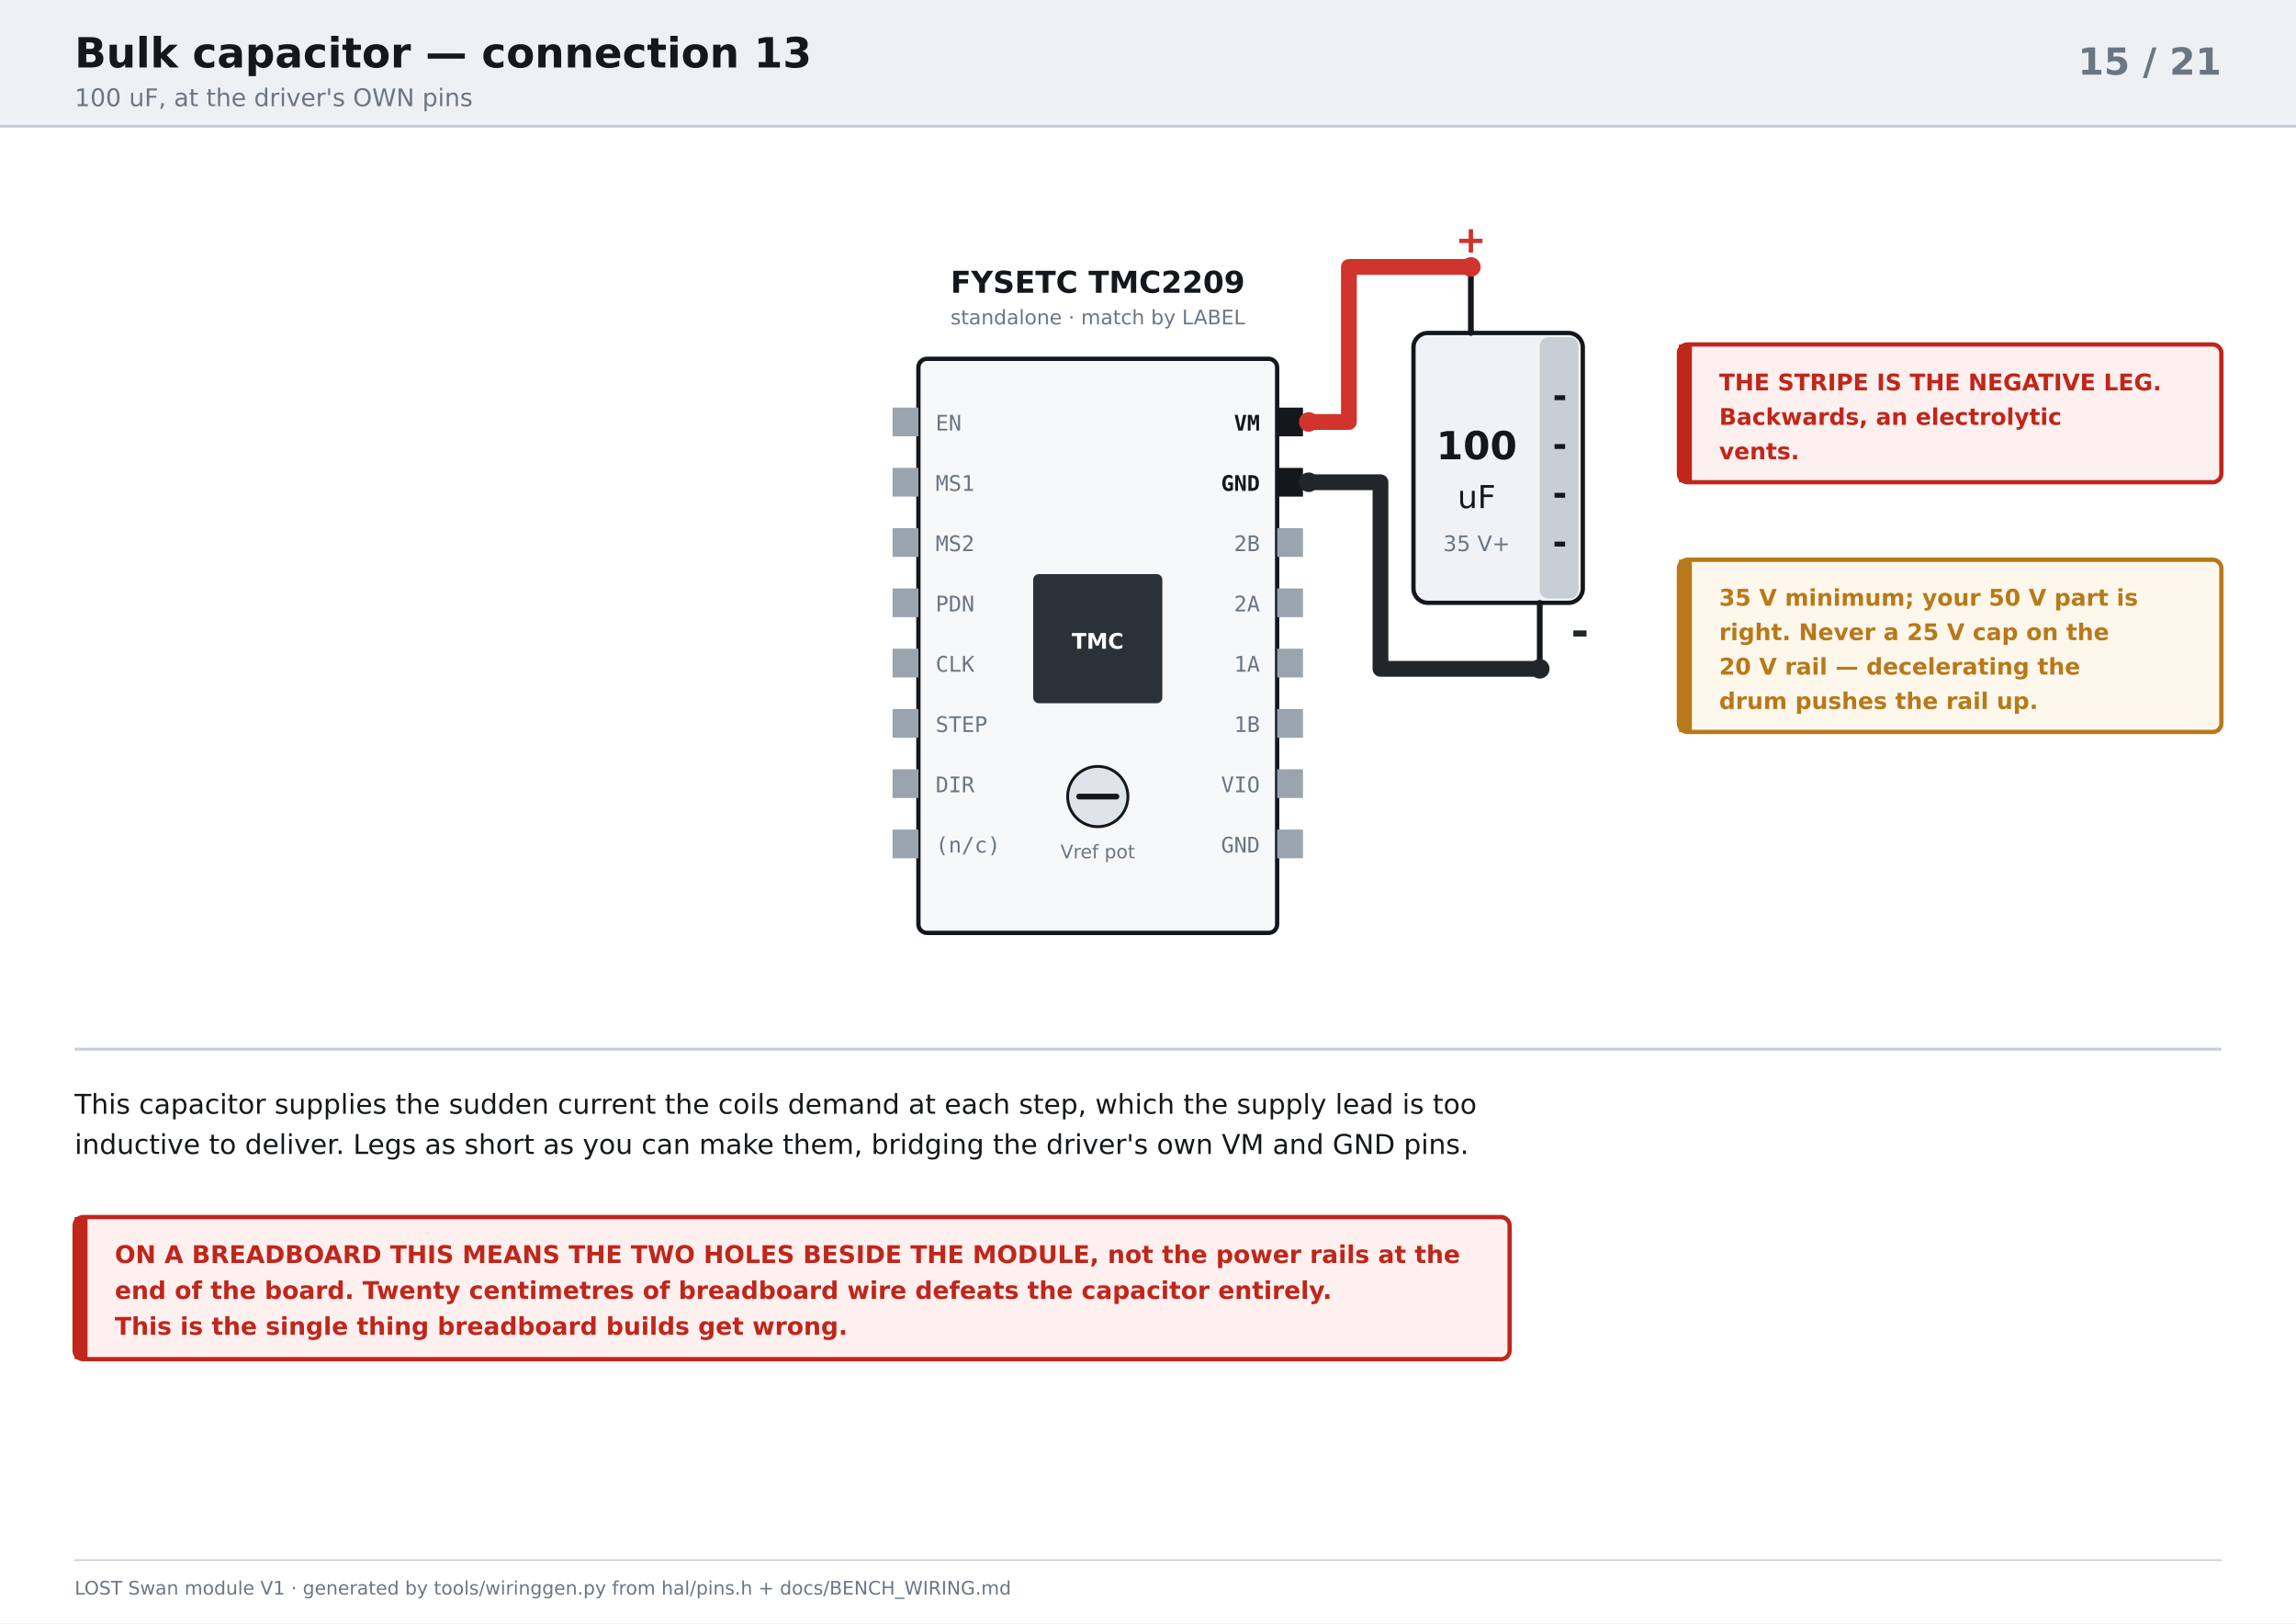
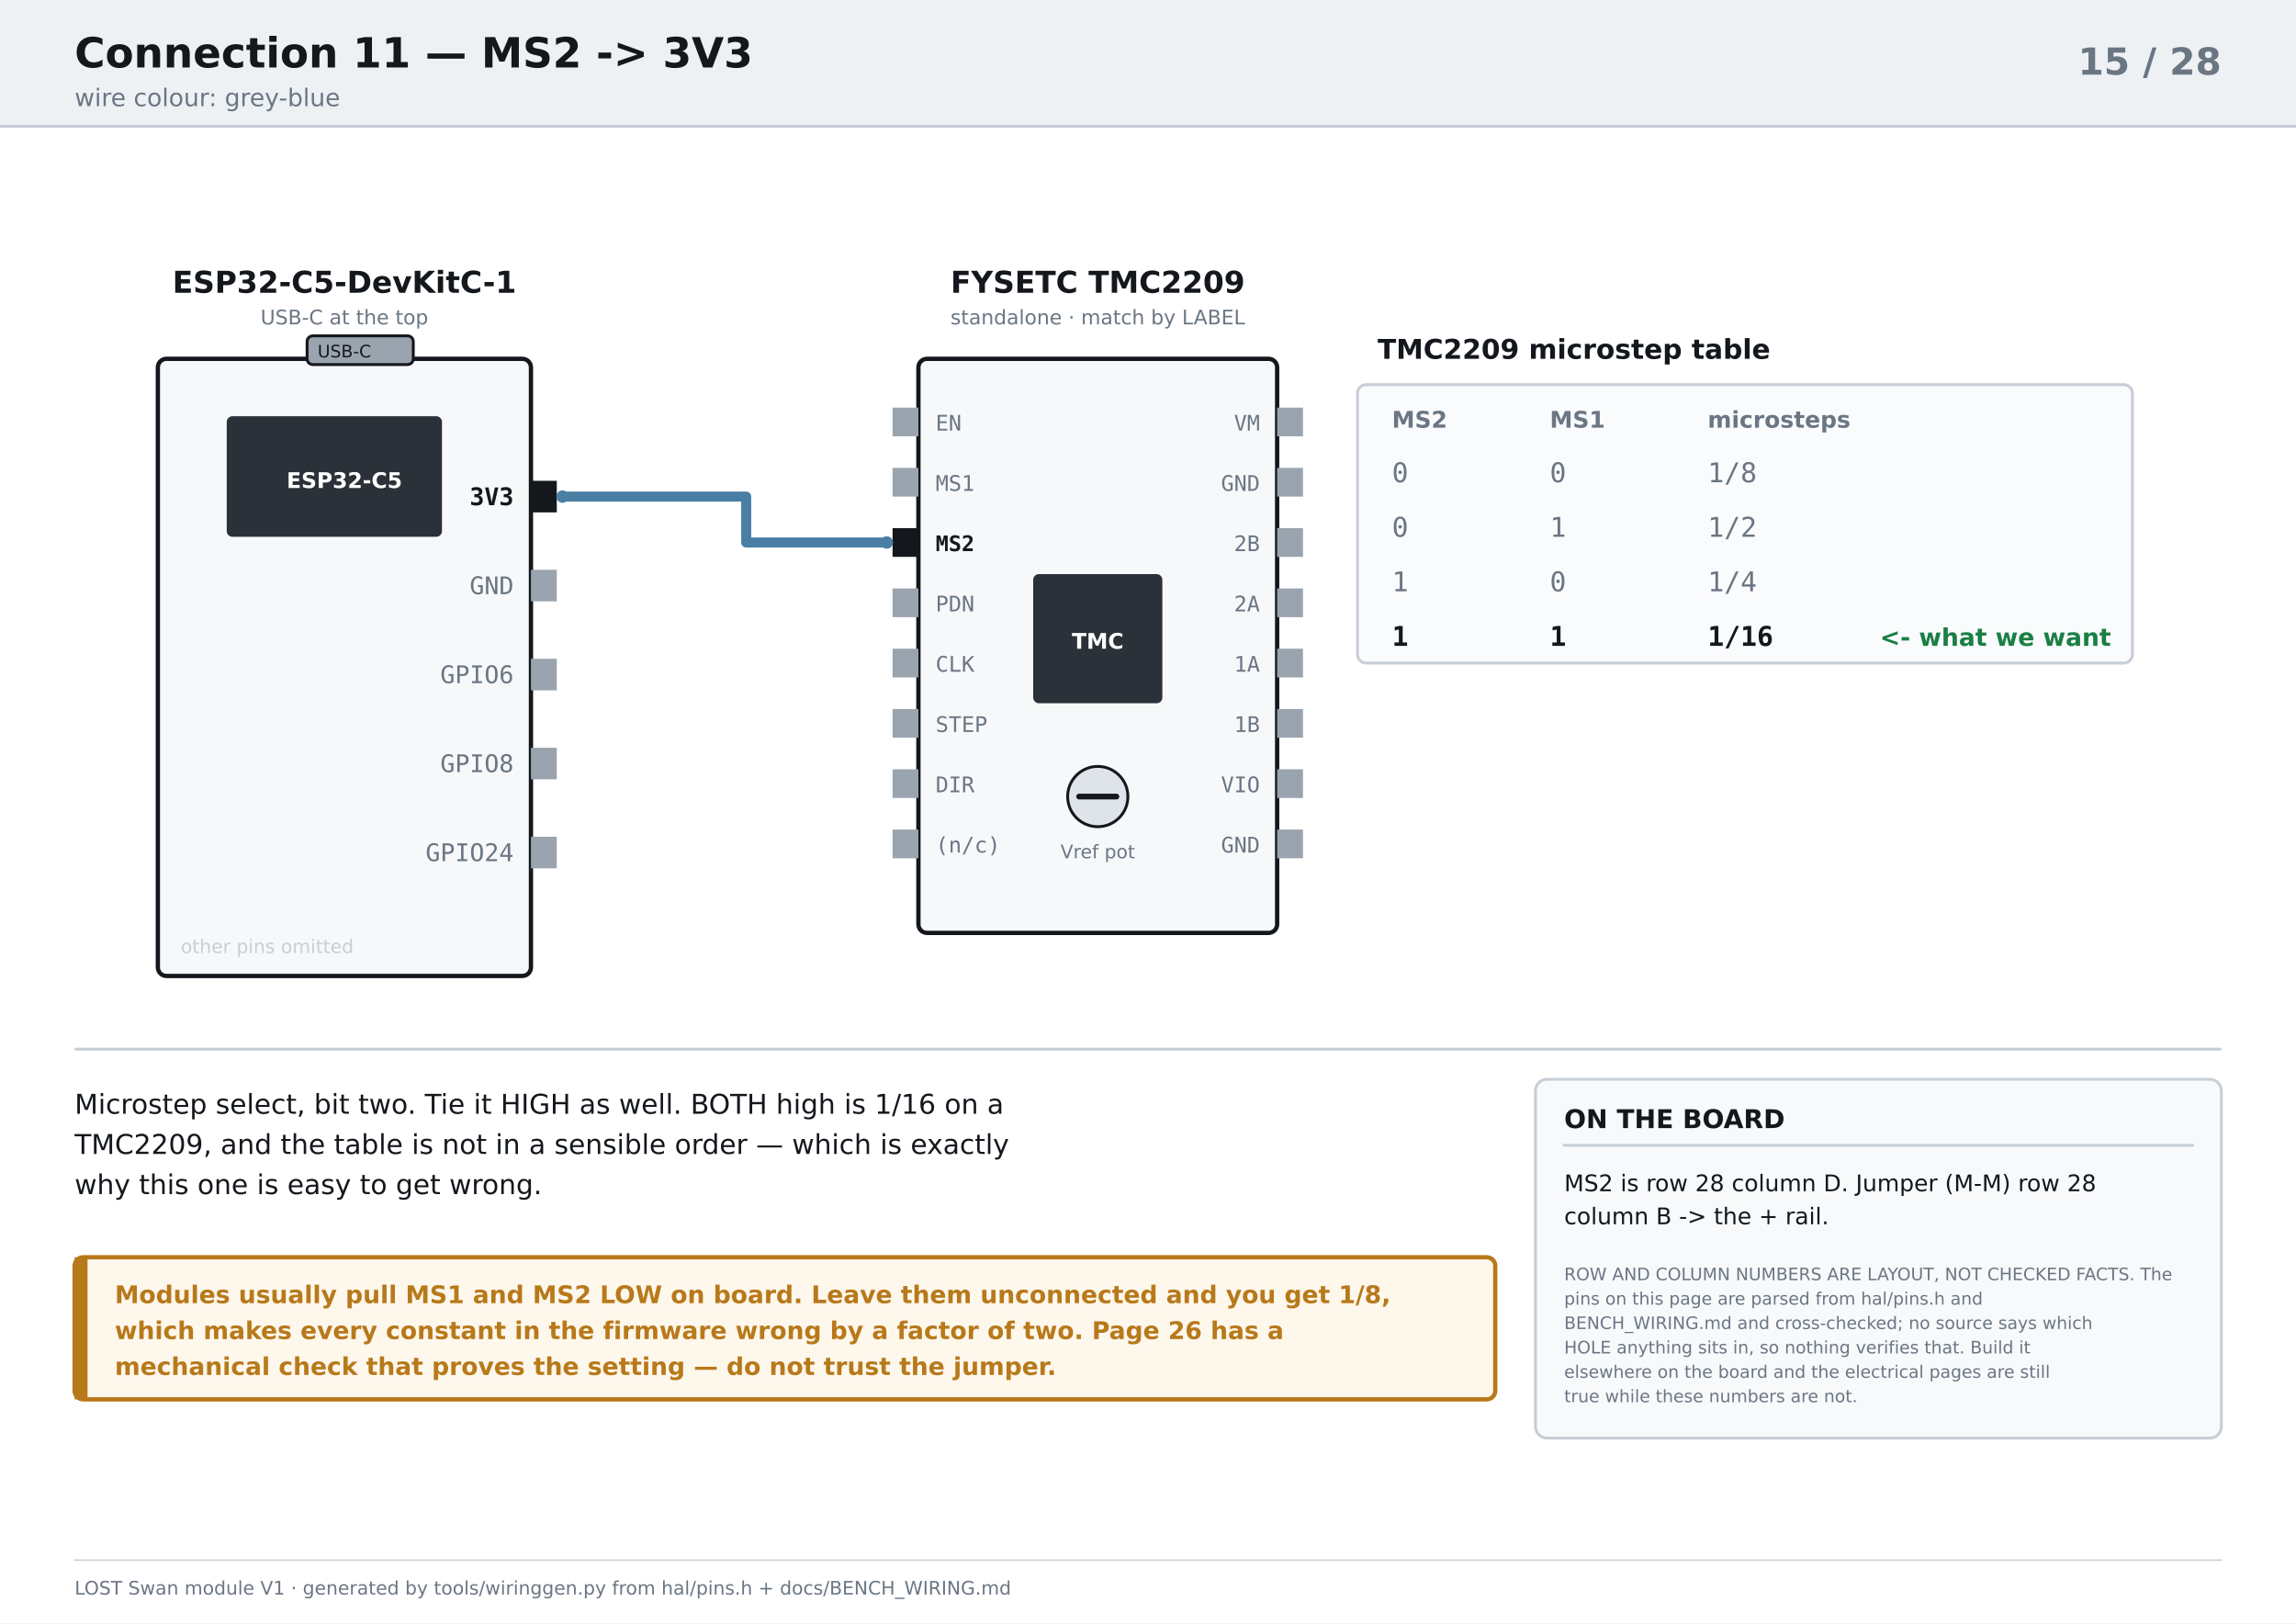
<svg xmlns="http://www.w3.org/2000/svg" width="1600" height="1131" viewBox="0 0 1600 1131">
  <rect width="1600" height="1131" fill="#ffffff" />
  <rect x="0" y="0" width="1600" height="88" fill="#eef1f4" />
  <line x1="0" y1="88" x2="1600" y2="88" stroke="#c7ced6" stroke-width="2" />
-   <text x="52" y="47" font-family="DejaVu Sans, Verdana, Geneva, sans-serif" font-size="29" fill="#14181d" text-anchor="start" font-weight="bold">Bulk capacitor  —  connection 13</text>
-   <text x="52" y="74" font-family="DejaVu Sans, Verdana, Geneva, sans-serif" font-size="17" fill="#6b7683" text-anchor="start" font-weight="normal">100 uF, at the driver's OWN pins</text>
-   <text x="1548" y="52" font-family="DejaVu Sans, Verdana, Geneva, sans-serif" font-size="26" fill="#6b7683" text-anchor="end" font-weight="bold">15 / 21</text>
+   <text x="52" y="47" font-family="DejaVu Sans, Verdana, Geneva, sans-serif" font-size="29" fill="#14181d" text-anchor="start" font-weight="bold">Connection 11  —  MS2  -&gt;  3V3</text>
+   <text x="52" y="74" font-family="DejaVu Sans, Verdana, Geneva, sans-serif" font-size="17" fill="#6b7683" text-anchor="start" font-weight="normal">wire colour: grey-blue</text>
+   <text x="1548" y="52" font-family="DejaVu Sans, Verdana, Geneva, sans-serif" font-size="26" fill="#6b7683" text-anchor="end" font-weight="bold">15 / 28</text>
  <rect x="640" y="250" width="250" height="400" rx="6" fill="#f6f8fa" stroke="#14181d" stroke-width="3" />
  <text x="765" y="204" font-family="DejaVu Sans, Verdana, Geneva, sans-serif" font-size="21" fill="#14181d" text-anchor="middle" font-weight="bold">FYSETC TMC2209</text>
  <text x="765" y="226" font-family="DejaVu Sans, Verdana, Geneva, sans-serif" font-size="14" fill="#6b7683" text-anchor="middle" font-weight="normal">standalone  ·  match by LABEL</text>
  <rect x="720" y="400" width="90" height="90" rx="4" fill="#2b3138" stroke="none" stroke-width="2" />
  <text x="765" y="452" font-family="DejaVu Sans, Verdana, Geneva, sans-serif" font-size="15" fill="#ffffff" text-anchor="middle" font-weight="bold">TMC</text>
  <circle cx="765" cy="555" r="21" fill="#dfe4ea" stroke="#14181d" stroke-width="2" />
  <line x1="752" y1="555" x2="778" y2="555" stroke="#14181d" stroke-width="4" stroke-linecap="round" />
  <text x="765" y="598" font-family="DejaVu Sans, Verdana, Geneva, sans-serif" font-size="13" fill="#6b7683" text-anchor="middle" font-weight="normal">Vref pot</text>
  <rect x="622" y="284" width="18" height="20" rx="0" fill="#9aa4ae" stroke="none" stroke-width="2" />
  <text x="652" y="300" font-family="DejaVu Sans Mono, Consolas, monospace" font-size="15" fill="#6b7683" text-anchor="start" font-weight="normal">EN</text>
  <rect x="622" y="326" width="18" height="20" rx="0" fill="#9aa4ae" stroke="none" stroke-width="2" />
  <text x="652" y="342" font-family="DejaVu Sans Mono, Consolas, monospace" font-size="15" fill="#6b7683" text-anchor="start" font-weight="normal">MS1</text>
-   <rect x="622" y="368" width="18" height="20" rx="0" fill="#9aa4ae" stroke="none" stroke-width="2" />
-   <text x="652" y="384" font-family="DejaVu Sans Mono, Consolas, monospace" font-size="15" fill="#6b7683" text-anchor="start" font-weight="normal">MS2</text>
+   <rect x="622" y="368" width="18" height="20" rx="0" fill="#14181d" stroke="none" stroke-width="2" />
+   <text x="652" y="384" font-family="DejaVu Sans Mono, Consolas, monospace" font-size="15" fill="#14181d" text-anchor="start" font-weight="bold">MS2</text>
  <rect x="622" y="410" width="18" height="20" rx="0" fill="#9aa4ae" stroke="none" stroke-width="2" />
  <text x="652" y="426" font-family="DejaVu Sans Mono, Consolas, monospace" font-size="15" fill="#6b7683" text-anchor="start" font-weight="normal">PDN</text>
  <rect x="622" y="452" width="18" height="20" rx="0" fill="#9aa4ae" stroke="none" stroke-width="2" />
  <text x="652" y="468" font-family="DejaVu Sans Mono, Consolas, monospace" font-size="15" fill="#6b7683" text-anchor="start" font-weight="normal">CLK</text>
  <rect x="622" y="494" width="18" height="20" rx="0" fill="#9aa4ae" stroke="none" stroke-width="2" />
  <text x="652" y="510" font-family="DejaVu Sans Mono, Consolas, monospace" font-size="15" fill="#6b7683" text-anchor="start" font-weight="normal">STEP</text>
  <rect x="622" y="536" width="18" height="20" rx="0" fill="#9aa4ae" stroke="none" stroke-width="2" />
  <text x="652" y="552" font-family="DejaVu Sans Mono, Consolas, monospace" font-size="15" fill="#6b7683" text-anchor="start" font-weight="normal">DIR</text>
  <rect x="622" y="578" width="18" height="20" rx="0" fill="#9aa4ae" stroke="none" stroke-width="2" />
  <text x="652" y="594" font-family="DejaVu Sans Mono, Consolas, monospace" font-size="15" fill="#6b7683" text-anchor="start" font-weight="normal">(n/c)</text>
-   <rect x="890" y="284" width="18" height="20" rx="0" fill="#14181d" stroke="none" stroke-width="2" />
-   <text x="878" y="300" font-family="DejaVu Sans Mono, Consolas, monospace" font-size="15" fill="#14181d" text-anchor="end" font-weight="bold">VM</text>
-   <rect x="890" y="326" width="18" height="20" rx="0" fill="#14181d" stroke="none" stroke-width="2" />
-   <text x="878" y="342" font-family="DejaVu Sans Mono, Consolas, monospace" font-size="15" fill="#14181d" text-anchor="end" font-weight="bold">GND</text>
+   <rect x="890" y="284" width="18" height="20" rx="0" fill="#9aa4ae" stroke="none" stroke-width="2" />
+   <text x="878" y="300" font-family="DejaVu Sans Mono, Consolas, monospace" font-size="15" fill="#6b7683" text-anchor="end" font-weight="normal">VM</text>
+   <rect x="890" y="326" width="18" height="20" rx="0" fill="#9aa4ae" stroke="none" stroke-width="2" />
+   <text x="878" y="342" font-family="DejaVu Sans Mono, Consolas, monospace" font-size="15" fill="#6b7683" text-anchor="end" font-weight="normal">GND</text>
  <rect x="890" y="368" width="18" height="20" rx="0" fill="#9aa4ae" stroke="none" stroke-width="2" />
  <text x="878" y="384" font-family="DejaVu Sans Mono, Consolas, monospace" font-size="15" fill="#6b7683" text-anchor="end" font-weight="normal">2B</text>
  <rect x="890" y="410" width="18" height="20" rx="0" fill="#9aa4ae" stroke="none" stroke-width="2" />
  <text x="878" y="426" font-family="DejaVu Sans Mono, Consolas, monospace" font-size="15" fill="#6b7683" text-anchor="end" font-weight="normal">2A</text>
  <rect x="890" y="452" width="18" height="20" rx="0" fill="#9aa4ae" stroke="none" stroke-width="2" />
  <text x="878" y="468" font-family="DejaVu Sans Mono, Consolas, monospace" font-size="15" fill="#6b7683" text-anchor="end" font-weight="normal">1A</text>
  <rect x="890" y="494" width="18" height="20" rx="0" fill="#9aa4ae" stroke="none" stroke-width="2" />
  <text x="878" y="510" font-family="DejaVu Sans Mono, Consolas, monospace" font-size="15" fill="#6b7683" text-anchor="end" font-weight="normal">1B</text>
  <rect x="890" y="536" width="18" height="20" rx="0" fill="#9aa4ae" stroke="none" stroke-width="2" />
  <text x="878" y="552" font-family="DejaVu Sans Mono, Consolas, monospace" font-size="15" fill="#6b7683" text-anchor="end" font-weight="normal">VIO</text>
  <rect x="890" y="578" width="18" height="20" rx="0" fill="#9aa4ae" stroke="none" stroke-width="2" />
  <text x="878" y="594" font-family="DejaVu Sans Mono, Consolas, monospace" font-size="15" fill="#6b7683" text-anchor="end" font-weight="normal">GND</text>
-   <rect x="985" y="232" width="118" height="188" rx="10" fill="#f0f2f5" stroke="#14181d" stroke-width="3" />
-   <rect x="1073" y="235" width="27" height="182" rx="6" fill="#c7ced6" stroke="none" stroke-width="2" />
-   <text x="1087" y="284" font-family="DejaVu Sans, Verdana, Geneva, sans-serif" font-size="24" fill="#14181d" text-anchor="middle" font-weight="bold">-</text>
-   <text x="1087" y="318" font-family="DejaVu Sans, Verdana, Geneva, sans-serif" font-size="24" fill="#14181d" text-anchor="middle" font-weight="bold">-</text>
-   <text x="1087" y="352" font-family="DejaVu Sans, Verdana, Geneva, sans-serif" font-size="24" fill="#14181d" text-anchor="middle" font-weight="bold">-</text>
-   <text x="1087" y="386" font-family="DejaVu Sans, Verdana, Geneva, sans-serif" font-size="24" fill="#14181d" text-anchor="middle" font-weight="bold">-</text>
-   <text x="1029" y="320" font-family="DejaVu Sans, Verdana, Geneva, sans-serif" font-size="27" fill="#14181d" text-anchor="middle" font-weight="bold">100</text>
-   <text x="1029" y="354" font-family="DejaVu Sans, Verdana, Geneva, sans-serif" font-size="22" fill="#14181d" text-anchor="middle" font-weight="normal">uF</text>
-   <text x="1029" y="384" font-family="DejaVu Sans, Verdana, Geneva, sans-serif" font-size="15" fill="#6b7683" text-anchor="middle" font-weight="normal">35 V+</text>
-   <line x1="1025" y1="232" x2="1025" y2="186" stroke="#14181d" stroke-width="4" stroke-linecap="round" />
-   <line x1="1073" y1="420" x2="1073" y2="466" stroke="#14181d" stroke-width="4" stroke-linecap="round" />
-   <text x="1025" y="176" font-family="DejaVu Sans, Verdana, Geneva, sans-serif" font-size="26" fill="#d0342c" text-anchor="middle" font-weight="bold">+</text>
-   <text x="1101" y="450" font-family="DejaVu Sans, Verdana, Geneva, sans-serif" font-size="30" fill="#22262b" text-anchor="middle" font-weight="bold">-</text>
-   <polyline points="912,294 940,294 940,186 1025,186" fill="none" stroke="#d0342c" stroke-width="11" stroke-linecap="round" stroke-linejoin="round" />
-   <circle cx="912" cy="294" r="6.82" fill="#d0342c" stroke="none" stroke-width="1" />
-   <circle cx="1025" cy="186" r="6.82" fill="#d0342c" stroke="none" stroke-width="1" />
-   <polyline points="912,336 962,336 962,466 1073,466" fill="none" stroke="#22262b" stroke-width="11" stroke-linecap="round" stroke-linejoin="round" />
-   <circle cx="912" cy="336" r="6.82" fill="#22262b" stroke="none" stroke-width="1" />
-   <circle cx="1073" cy="466" r="6.82" fill="#22262b" stroke="none" stroke-width="1" />
-   <rect x="1170" y="240" width="378" height="96" rx="6" fill="#fdf0ef" stroke="#c0261b" stroke-width="3" />
-   <rect x="1170" y="240" width="9" height="96" rx="0" fill="#c0261b" stroke="none" stroke-width="2" />
-   <text x="1198" y="272" font-family="DejaVu Sans, Verdana, Geneva, sans-serif" font-size="16" fill="#c0261b" text-anchor="start" font-weight="bold">THE STRIPE IS THE NEGATIVE LEG.</text>
-   <text x="1198" y="296" font-family="DejaVu Sans, Verdana, Geneva, sans-serif" font-size="16" fill="#c0261b" text-anchor="start" font-weight="bold">Backwards, an electrolytic</text>
-   <text x="1198" y="320" font-family="DejaVu Sans, Verdana, Geneva, sans-serif" font-size="16" fill="#c0261b" text-anchor="start" font-weight="bold">vents.</text>
-   <rect x="1170" y="390" width="378" height="120" rx="6" fill="#fdf7ec" stroke="#b8791a" stroke-width="3" />
-   <rect x="1170" y="390" width="9" height="120" rx="0" fill="#b8791a" stroke="none" stroke-width="2" />
-   <text x="1198" y="422" font-family="DejaVu Sans, Verdana, Geneva, sans-serif" font-size="16" fill="#b8791a" text-anchor="start" font-weight="bold">35 V minimum; your 50 V part is</text>
-   <text x="1198" y="446" font-family="DejaVu Sans, Verdana, Geneva, sans-serif" font-size="16" fill="#b8791a" text-anchor="start" font-weight="bold">right. Never a 25 V cap on the</text>
-   <text x="1198" y="470" font-family="DejaVu Sans, Verdana, Geneva, sans-serif" font-size="16" fill="#b8791a" text-anchor="start" font-weight="bold">20 V rail — decelerating the</text>
-   <text x="1198" y="494" font-family="DejaVu Sans, Verdana, Geneva, sans-serif" font-size="16" fill="#b8791a" text-anchor="start" font-weight="bold">drum pushes the rail up.</text>
+   <rect x="110" y="250" width="260" height="430" rx="6" fill="#f6f8fa" stroke="#14181d" stroke-width="3" />
+   <text x="240" y="204" font-family="DejaVu Sans, Verdana, Geneva, sans-serif" font-size="21" fill="#14181d" text-anchor="middle" font-weight="bold">ESP32-C5-DevKitC-1</text>
+   <text x="240" y="226" font-family="DejaVu Sans, Verdana, Geneva, sans-serif" font-size="14" fill="#6b7683" text-anchor="middle" font-weight="normal">USB-C at the top</text>
+   <rect x="214" y="234" width="74" height="20" rx="4" fill="#9aa4ae" stroke="#14181d" stroke-width="2" />
+   <text x="240" y="249" font-family="DejaVu Sans, Verdana, Geneva, sans-serif" font-size="12" fill="#14181d" text-anchor="middle" font-weight="normal">USB-C</text>
+   <rect x="158" y="290" width="150" height="84" rx="4" fill="#2b3138" stroke="none" stroke-width="2" />
+   <text x="240" y="340" font-family="DejaVu Sans, Verdana, Geneva, sans-serif" font-size="15" fill="#ffffff" text-anchor="middle" font-weight="bold">ESP32-C5</text>
+   <rect x="370" y="335" width="18" height="22" rx="0" fill="#14181d" stroke="none" stroke-width="2" />
+   <text x="358" y="352" font-family="DejaVu Sans Mono, Consolas, monospace" font-size="17" fill="#14181d" text-anchor="end" font-weight="bold">3V3</text>
+   <rect x="370" y="397" width="18" height="22" rx="0" fill="#9aa4ae" stroke="none" stroke-width="2" />
+   <text x="358" y="414" font-family="DejaVu Sans Mono, Consolas, monospace" font-size="17" fill="#6b7683" text-anchor="end" font-weight="normal">GND</text>
+   <rect x="370" y="459" width="18" height="22" rx="0" fill="#9aa4ae" stroke="none" stroke-width="2" />
+   <text x="358" y="476" font-family="DejaVu Sans Mono, Consolas, monospace" font-size="17" fill="#6b7683" text-anchor="end" font-weight="normal">GPIO6</text>
+   <rect x="370" y="521" width="18" height="22" rx="0" fill="#9aa4ae" stroke="none" stroke-width="2" />
+   <text x="358" y="538" font-family="DejaVu Sans Mono, Consolas, monospace" font-size="17" fill="#6b7683" text-anchor="end" font-weight="normal">GPIO8</text>
+   <rect x="370" y="583" width="18" height="22" rx="0" fill="#9aa4ae" stroke="none" stroke-width="2" />
+   <text x="358" y="600" font-family="DejaVu Sans Mono, Consolas, monospace" font-size="17" fill="#6b7683" text-anchor="end" font-weight="normal">GPIO24</text>
+   <text x="126" y="664" font-family="DejaVu Sans, Verdana, Geneva, sans-serif" font-size="13" fill="#c7ced6" text-anchor="start" font-weight="normal">other pins omitted</text>
+   <polyline points="618,378 520,378 520,346 392,346" fill="none" stroke="#4a7fa5" stroke-width="7" stroke-linecap="round" stroke-linejoin="round" />
+   <circle cx="618" cy="378" r="4.34" fill="#4a7fa5" stroke="none" stroke-width="1" />
+   <circle cx="392" cy="346" r="4.34" fill="#4a7fa5" stroke="none" stroke-width="1" />
  <rect x="52" y="730" width="1496" height="2" rx="0" fill="#c7ced6" stroke="none" stroke-width="2" />
-   <text x="52" y="776" font-family="DejaVu Sans, Verdana, Geneva, sans-serif" font-size="19" fill="#14181d" text-anchor="start" font-weight="normal">This capacitor supplies the sudden current the coils demand at each step, which the supply lead is too</text>
-   <text x="52" y="804" font-family="DejaVu Sans, Verdana, Geneva, sans-serif" font-size="19" fill="#14181d" text-anchor="start" font-weight="normal">inductive to deliver. Legs as short as you can make them, bridging the driver's own VM and GND pins.</text>
-   <rect x="52" y="848" width="1000" height="99" rx="6" fill="#fdf0ef" stroke="#c0261b" stroke-width="3" />
-   <rect x="52" y="848" width="9" height="99" rx="0" fill="#c0261b" stroke="none" stroke-width="2" />
-   <text x="80" y="880" font-family="DejaVu Sans, Verdana, Geneva, sans-serif" font-size="17" fill="#c0261b" text-anchor="start" font-weight="bold">ON A BREADBOARD THIS MEANS THE TWO HOLES BESIDE THE MODULE, not the power rails at the</text>
-   <text x="80" y="905" font-family="DejaVu Sans, Verdana, Geneva, sans-serif" font-size="17" fill="#c0261b" text-anchor="start" font-weight="bold">end of the board. Twenty centimetres of breadboard wire defeats the capacitor entirely.</text>
-   <text x="80" y="930" font-family="DejaVu Sans, Verdana, Geneva, sans-serif" font-size="17" fill="#c0261b" text-anchor="start" font-weight="bold">This is the single thing breadboard builds get wrong.</text>
+   <rect x="1070" y="752" width="478" height="250" rx="8" fill="#f7f9fb" stroke="#c7ced6" stroke-width="2" />
+   <text x="1090" y="786" font-family="DejaVu Sans, Verdana, Geneva, sans-serif" font-size="18" fill="#14181d" text-anchor="start" font-weight="bold">ON THE BOARD</text>
+   <line x1="1090" y1="798" x2="1528" y2="798" stroke="#c7ced6" stroke-width="2" stroke-linecap="round" />
+   <text x="1090" y="830" font-family="DejaVu Sans, Verdana, Geneva, sans-serif" font-size="16" fill="#14181d" text-anchor="start" font-weight="normal">MS2 is row 28 column D. Jumper (M-M) row 28</text>
+   <text x="1090" y="853" font-family="DejaVu Sans, Verdana, Geneva, sans-serif" font-size="16" fill="#14181d" text-anchor="start" font-weight="normal">column B -&gt; the + rail.</text>
+   <text x="1090" y="892" font-family="DejaVu Sans, Verdana, Geneva, sans-serif" font-size="12" fill="#6b7683" text-anchor="start" font-weight="normal">ROW AND COLUMN NUMBERS ARE LAYOUT, NOT CHECKED FACTS. The</text>
+   <text x="1090" y="909" font-family="DejaVu Sans, Verdana, Geneva, sans-serif" font-size="12" fill="#6b7683" text-anchor="start" font-weight="normal">pins on this page are parsed from hal/pins.h and</text>
+   <text x="1090" y="926" font-family="DejaVu Sans, Verdana, Geneva, sans-serif" font-size="12" fill="#6b7683" text-anchor="start" font-weight="normal">BENCH_WIRING.md and cross-checked; no source says which</text>
+   <text x="1090" y="943" font-family="DejaVu Sans, Verdana, Geneva, sans-serif" font-size="12" fill="#6b7683" text-anchor="start" font-weight="normal">HOLE anything sits in, so nothing verifies that. Build it</text>
+   <text x="1090" y="960" font-family="DejaVu Sans, Verdana, Geneva, sans-serif" font-size="12" fill="#6b7683" text-anchor="start" font-weight="normal">elsewhere on the board and the electrical pages are still</text>
+   <text x="1090" y="977" font-family="DejaVu Sans, Verdana, Geneva, sans-serif" font-size="12" fill="#6b7683" text-anchor="start" font-weight="normal">true while these numbers are not.</text>
+   <text x="52" y="776" font-family="DejaVu Sans, Verdana, Geneva, sans-serif" font-size="19" fill="#14181d" text-anchor="start" font-weight="normal">Microstep select, bit two. Tie it HIGH as well. BOTH high is 1/16 on a</text>
+   <text x="52" y="804" font-family="DejaVu Sans, Verdana, Geneva, sans-serif" font-size="19" fill="#14181d" text-anchor="start" font-weight="normal">TMC2209, and the table is not in a sensible order — which is exactly</text>
+   <text x="52" y="832" font-family="DejaVu Sans, Verdana, Geneva, sans-serif" font-size="19" fill="#14181d" text-anchor="start" font-weight="normal">why this one is easy to get wrong.</text>
+   <rect x="52" y="876" width="990" height="99" rx="6" fill="#fdf7ec" stroke="#b8791a" stroke-width="3" />
+   <rect x="52" y="876" width="9" height="99" rx="0" fill="#b8791a" stroke="none" stroke-width="2" />
+   <text x="80" y="908" font-family="DejaVu Sans, Verdana, Geneva, sans-serif" font-size="17" fill="#b8791a" text-anchor="start" font-weight="bold">Modules usually pull MS1 and MS2 LOW on board. Leave them unconnected and you get 1/8,</text>
+   <text x="80" y="933" font-family="DejaVu Sans, Verdana, Geneva, sans-serif" font-size="17" fill="#b8791a" text-anchor="start" font-weight="bold">which makes every constant in the firmware wrong by a factor of two. Page 26 has a</text>
+   <text x="80" y="958" font-family="DejaVu Sans, Verdana, Geneva, sans-serif" font-size="17" fill="#b8791a" text-anchor="start" font-weight="bold">mechanical check that proves the setting — do not trust the jumper.</text>
+   <text x="960" y="250" font-family="DejaVu Sans, Verdana, Geneva, sans-serif" font-size="19" fill="#14181d" text-anchor="start" font-weight="bold">TMC2209 microstep table</text>
+   <rect x="946" y="268" width="540" height="194" rx="6" fill="#fafbfc" stroke="#c7ced6" stroke-width="2" />
+   <text x="970" y="298" font-family="DejaVu Sans, Verdana, Geneva, sans-serif" font-size="16" fill="#6b7683" text-anchor="start" font-weight="bold">MS2</text>
+   <text x="1080" y="298" font-family="DejaVu Sans, Verdana, Geneva, sans-serif" font-size="16" fill="#6b7683" text-anchor="start" font-weight="bold">MS1</text>
+   <text x="1190" y="298" font-family="DejaVu Sans, Verdana, Geneva, sans-serif" font-size="16" fill="#6b7683" text-anchor="start" font-weight="bold">microsteps</text>
+   <text x="970" y="336" font-family="DejaVu Sans Mono, Consolas, monospace" font-size="19" fill="#6b7683" text-anchor="start" font-weight="normal">0</text>
+   <text x="1080" y="336" font-family="DejaVu Sans Mono, Consolas, monospace" font-size="19" fill="#6b7683" text-anchor="start" font-weight="normal">0</text>
+   <text x="1190" y="336" font-family="DejaVu Sans Mono, Consolas, monospace" font-size="19" fill="#6b7683" text-anchor="start" font-weight="normal">1/8</text>
+   <text x="970" y="374" font-family="DejaVu Sans Mono, Consolas, monospace" font-size="19" fill="#6b7683" text-anchor="start" font-weight="normal">0</text>
+   <text x="1080" y="374" font-family="DejaVu Sans Mono, Consolas, monospace" font-size="19" fill="#6b7683" text-anchor="start" font-weight="normal">1</text>
+   <text x="1190" y="374" font-family="DejaVu Sans Mono, Consolas, monospace" font-size="19" fill="#6b7683" text-anchor="start" font-weight="normal">1/2</text>
+   <text x="970" y="412" font-family="DejaVu Sans Mono, Consolas, monospace" font-size="19" fill="#6b7683" text-anchor="start" font-weight="normal">1</text>
+   <text x="1080" y="412" font-family="DejaVu Sans Mono, Consolas, monospace" font-size="19" fill="#6b7683" text-anchor="start" font-weight="normal">0</text>
+   <text x="1190" y="412" font-family="DejaVu Sans Mono, Consolas, monospace" font-size="19" fill="#6b7683" text-anchor="start" font-weight="normal">1/4</text>
+   <text x="970" y="450" font-family="DejaVu Sans Mono, Consolas, monospace" font-size="19" fill="#14181d" text-anchor="start" font-weight="bold">1</text>
+   <text x="1080" y="450" font-family="DejaVu Sans Mono, Consolas, monospace" font-size="19" fill="#14181d" text-anchor="start" font-weight="bold">1</text>
+   <text x="1190" y="450" font-family="DejaVu Sans Mono, Consolas, monospace" font-size="19" fill="#14181d" text-anchor="start" font-weight="bold">1/16</text>
+   <text x="1310" y="450" font-family="DejaVu Sans, Verdana, Geneva, sans-serif" font-size="17" fill="#1a7f45" text-anchor="start" font-weight="bold">&lt;- what we want</text>
  <line x1="52" y1="1087" x2="1548" y2="1087" stroke="#c7ced6" stroke-width="1" stroke-linecap="round" />
  <text x="52" y="1111" font-family="DejaVu Sans, Verdana, Geneva, sans-serif" font-size="13" fill="#6b7683" text-anchor="start" font-weight="normal">LOST Swan  module V1  ·  generated by tools/wiringgen.py from hal/pins.h + docs/BENCH_WIRING.md</text>
</svg>
